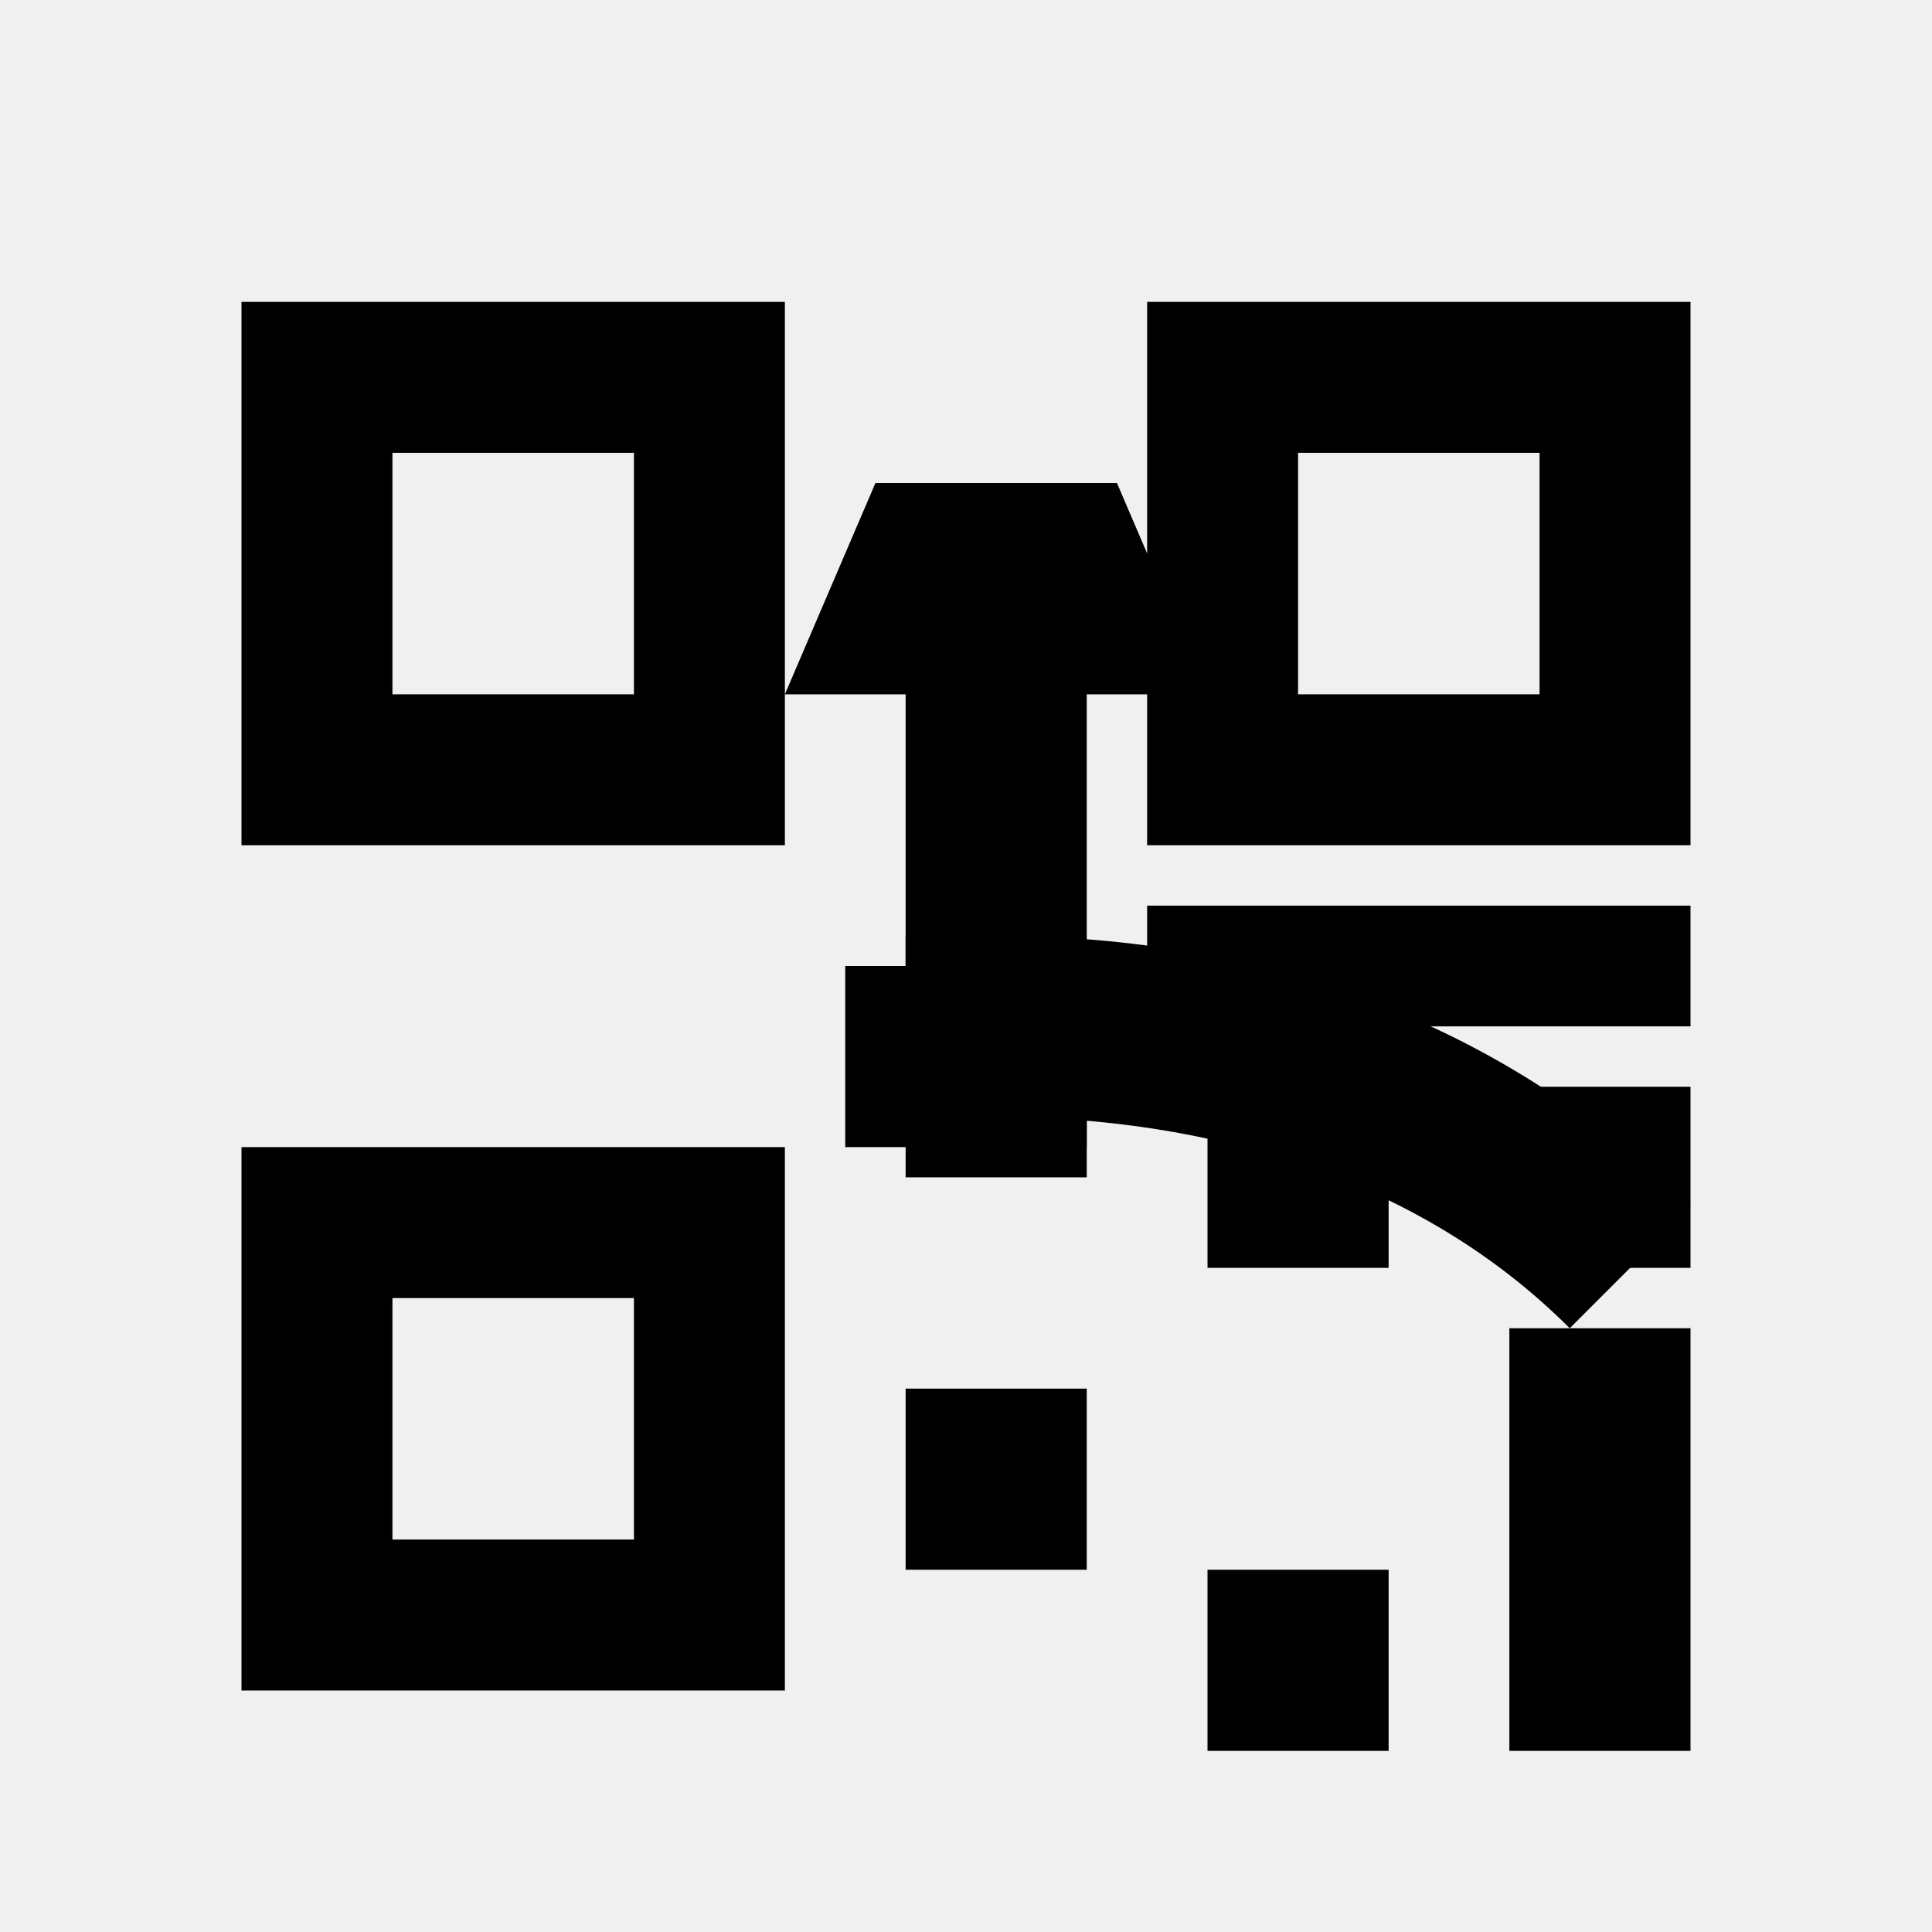
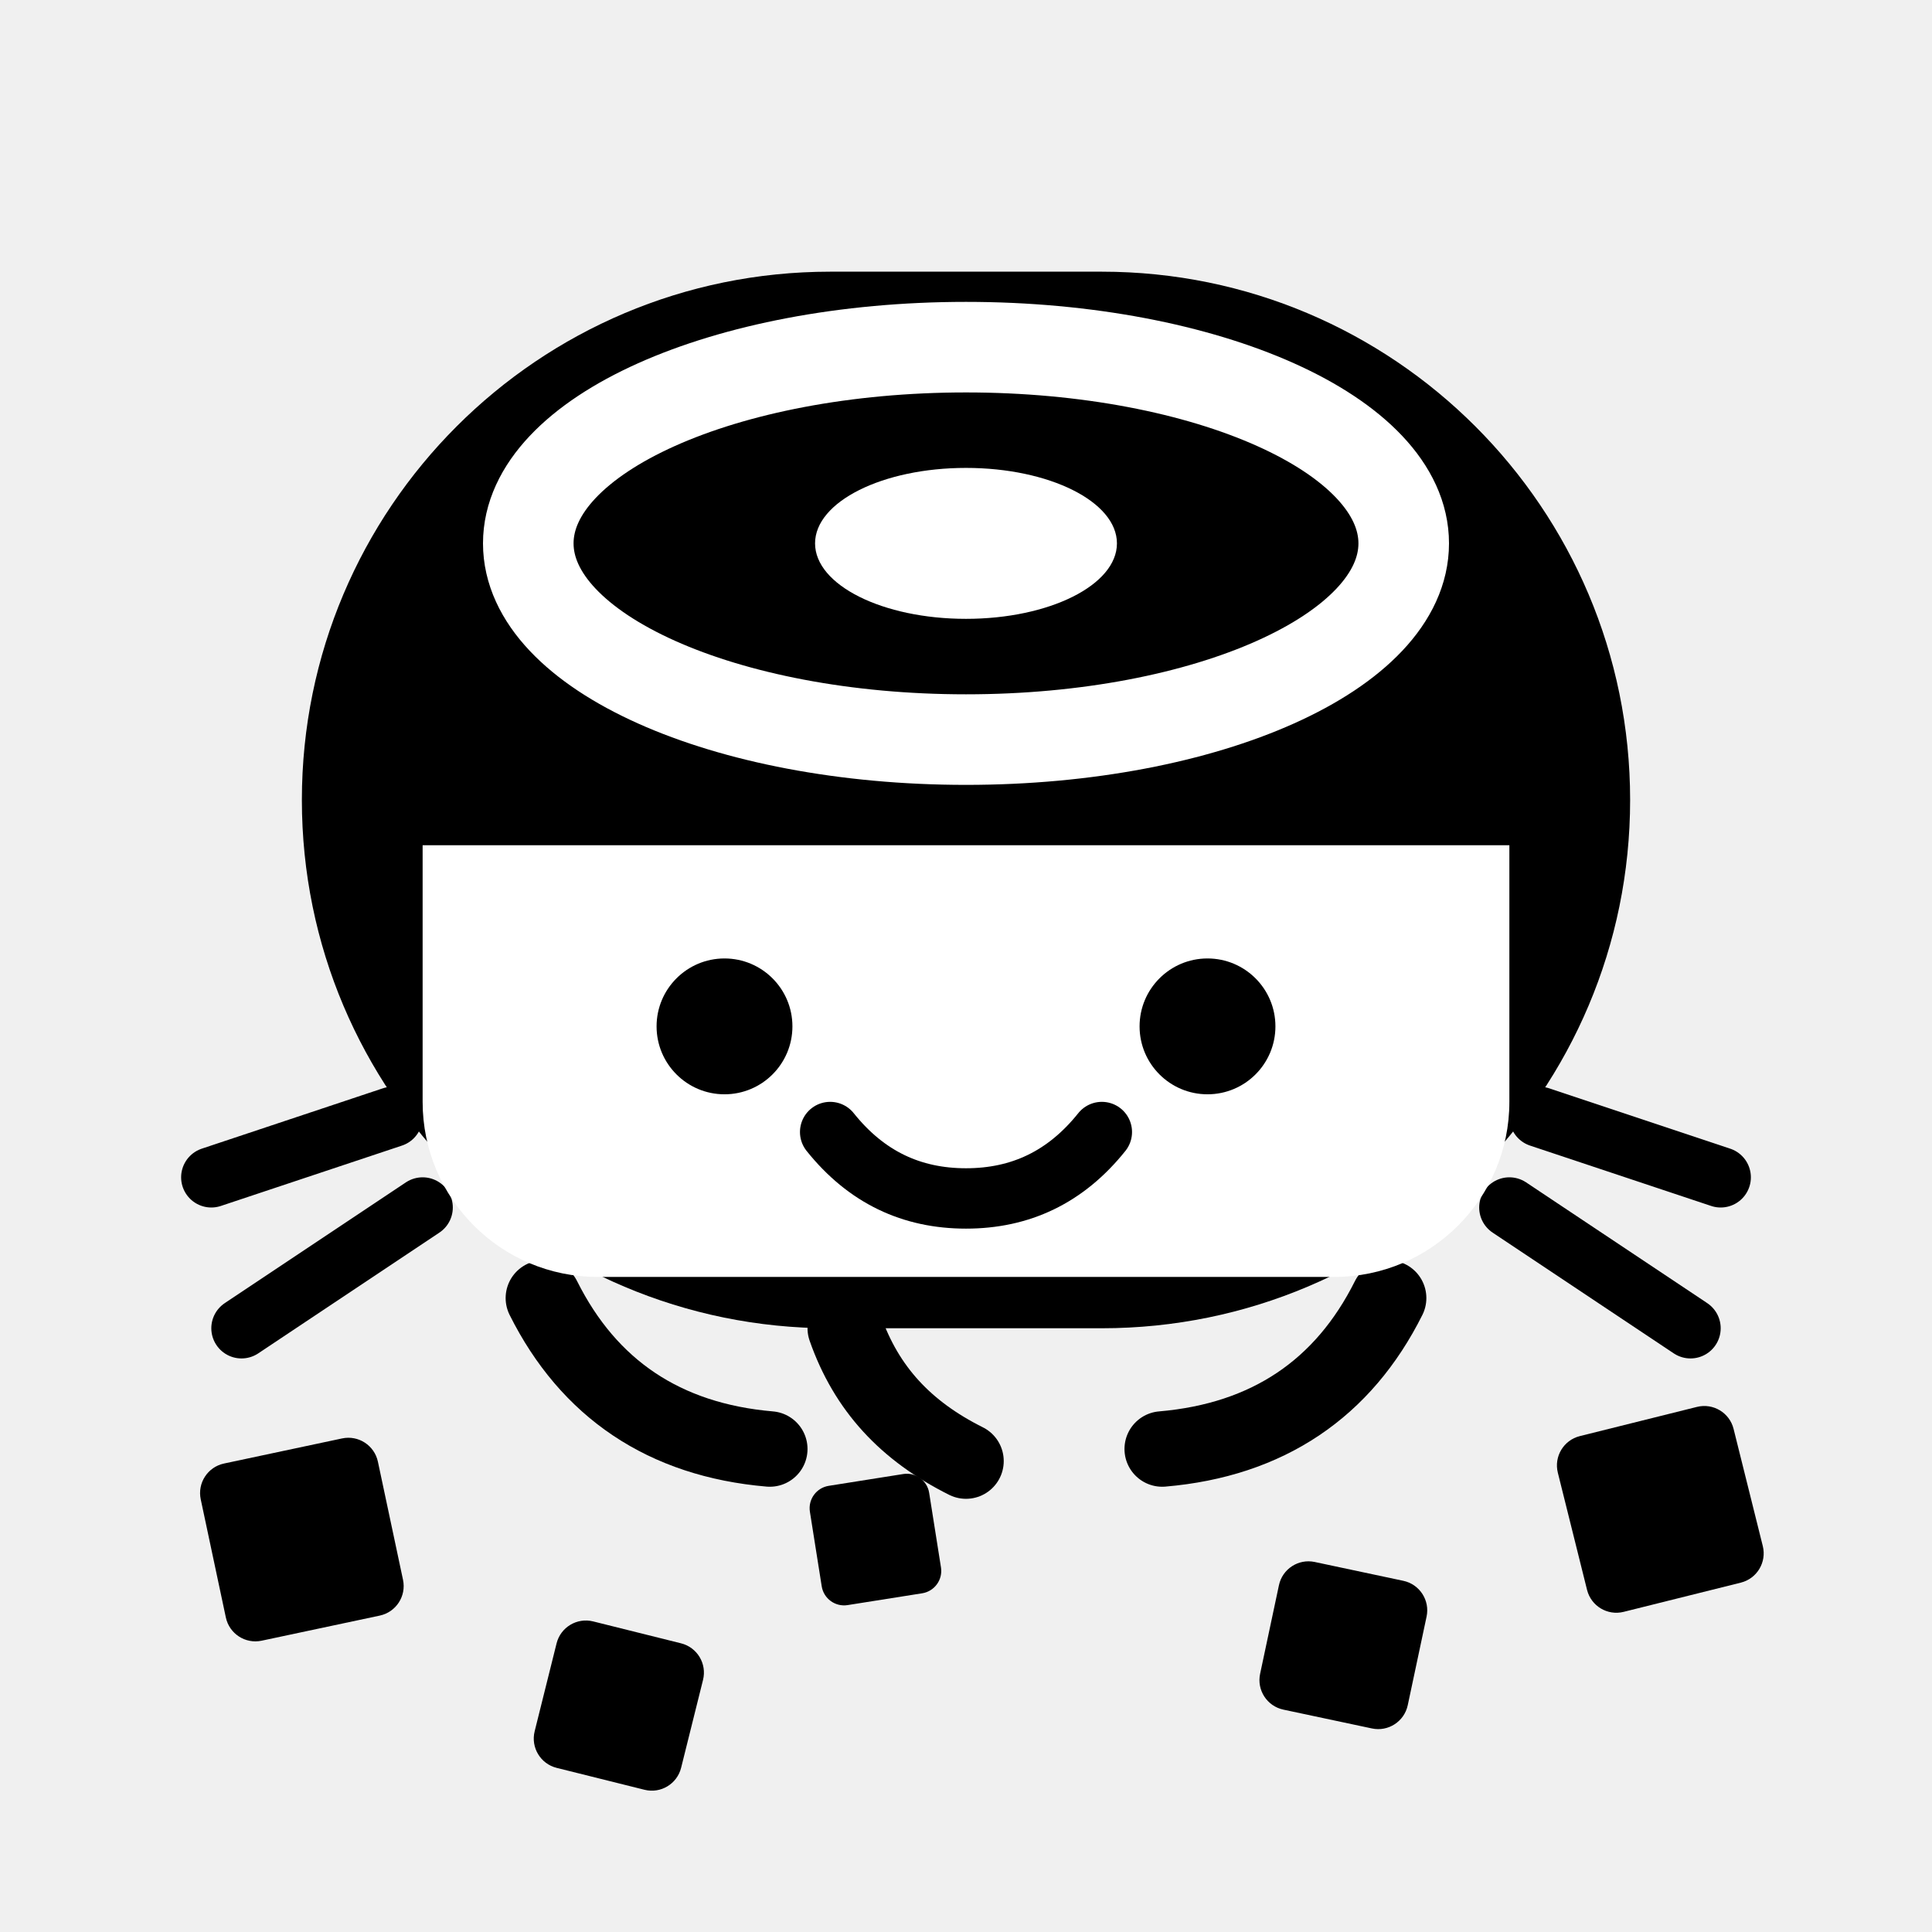
- <svg xmlns="http://www.w3.org/2000/svg" viewBox="0 0 64 64" role="img" aria-label="Code Hoover">
-   <path fill="#000" d="M8 10h18v18H8V10Zm5 5v8h8v-8h-8Zm25-5h18v18H38V10Zm5 5v8h8v-8h-8ZM8 38h18v18H8V38Zm5 5v8h8v-8h-8Zm27-7h6v6h-6v-6Zm10 0h6v6h-6v-6Zm-20 10h6v6h-6v-6Zm10 6h6v6h-6v-6Zm10-8h6v14h-6V44Zm-22-12h8v6h-8v-6Zm10-2h18v4H38v-4Z" />
-   <path fill="#000" d="M33 31c9 0 17 3 23 9l-4 4c-5-5-12-7-19-7h-3v-6h3Z" />
-   <path fill="#000" d="M30 23h6v16h-6V23Zm-4 0h14l-3-7h-8l-3 7Z" />
+ <svg xmlns="http://www.w3.org/2000/svg" viewBox="0 0 64 64" role="img" aria-label="Code Hoover robot vacuum">
+   <g fill="#000">
+     <rect x="7" y="48" width="6" height="6" rx="1" transform="rotate(-12 10 51)" />
+     <rect x="18" y="54" width="5" height="5" rx="1" transform="rotate(14 20.5 56.5)" />
+     <rect x="27" y="49" width="4" height="4" rx="0.75" transform="rotate(-9 29 51)" />
+     <rect x="42" y="52" width="5" height="5" rx="1" transform="rotate(12 44.5 54.5)" />
+     <rect x="52" y="47" width="6" height="6" rx="1" transform="rotate(-14 55 50)" />
+     <path d="M18 43c1.5 3 4 4.7 7.5 5" fill="none" stroke="#000" stroke-width="2.5" stroke-linecap="round" />
+     <path d="M28 44c.7 2 2 3.4 4 4.4" fill="none" stroke="#000" stroke-width="2.5" stroke-linecap="round" />
+     <path d="M46 43c-1.5 3-4 4.7-7.5 5" fill="none" stroke="#000" stroke-width="2.5" stroke-linecap="round" />
+     <path d="M13 37 7 39m7 1-6 4m43-7 6 2m-7 1 6 4" fill="none" stroke="#000" stroke-width="2" stroke-linecap="round" />
+     <rect x="10" y="9" width="44" height="35" rx="17.5" />
+   </g>
+   <ellipse cx="32" cy="18" rx="14.5" ry="6.5" fill="none" stroke="#fff" stroke-width="3" />
+   <ellipse cx="32" cy="18" rx="5" ry="2.5" fill="#fff" />
+   <path d="M14 28h36v8.5c0 3.2-2.6 5.8-5.8 5.8H19.8A5.8 5.8 0 0 1 14 36.5Z" fill="#fff" />
+   <circle cx="24" cy="34" r="2.25" fill="#000" />
+   <circle cx="40" cy="34" r="2.25" fill="#000" />
+   <path d="M27.5 37.5c1.2 1.5 2.7 2.2 4.5 2.2s3.3-.7 4.5-2.2" fill="none" stroke="#000" stroke-width="2" stroke-linecap="round" />
</svg>
